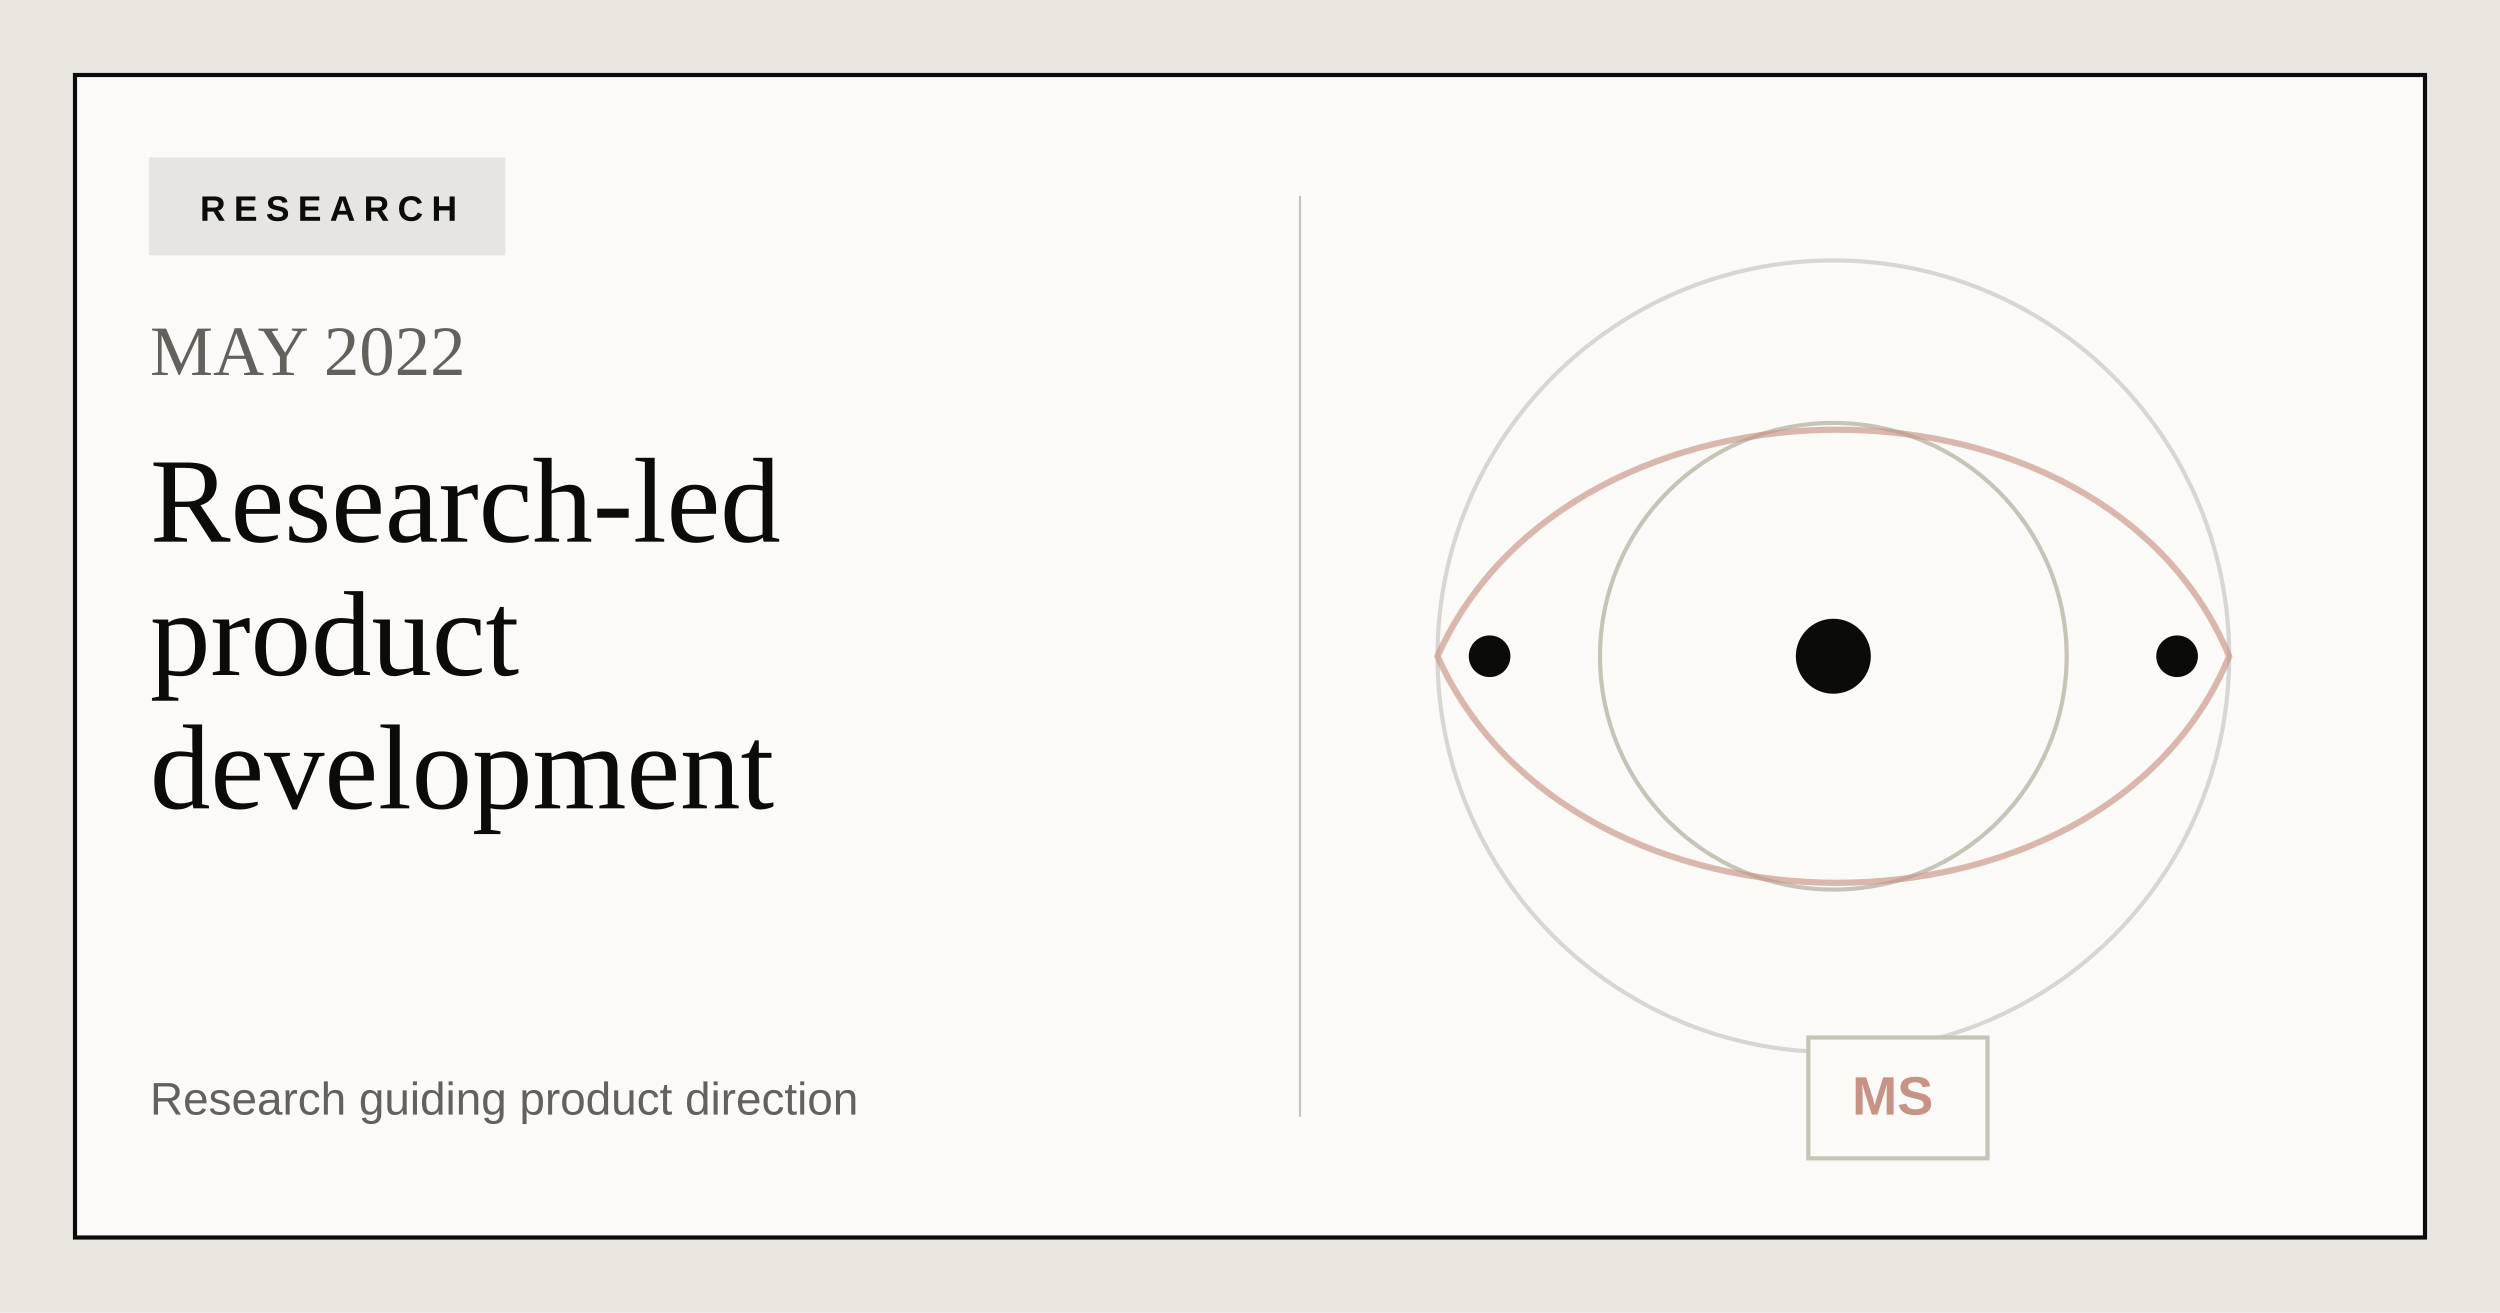
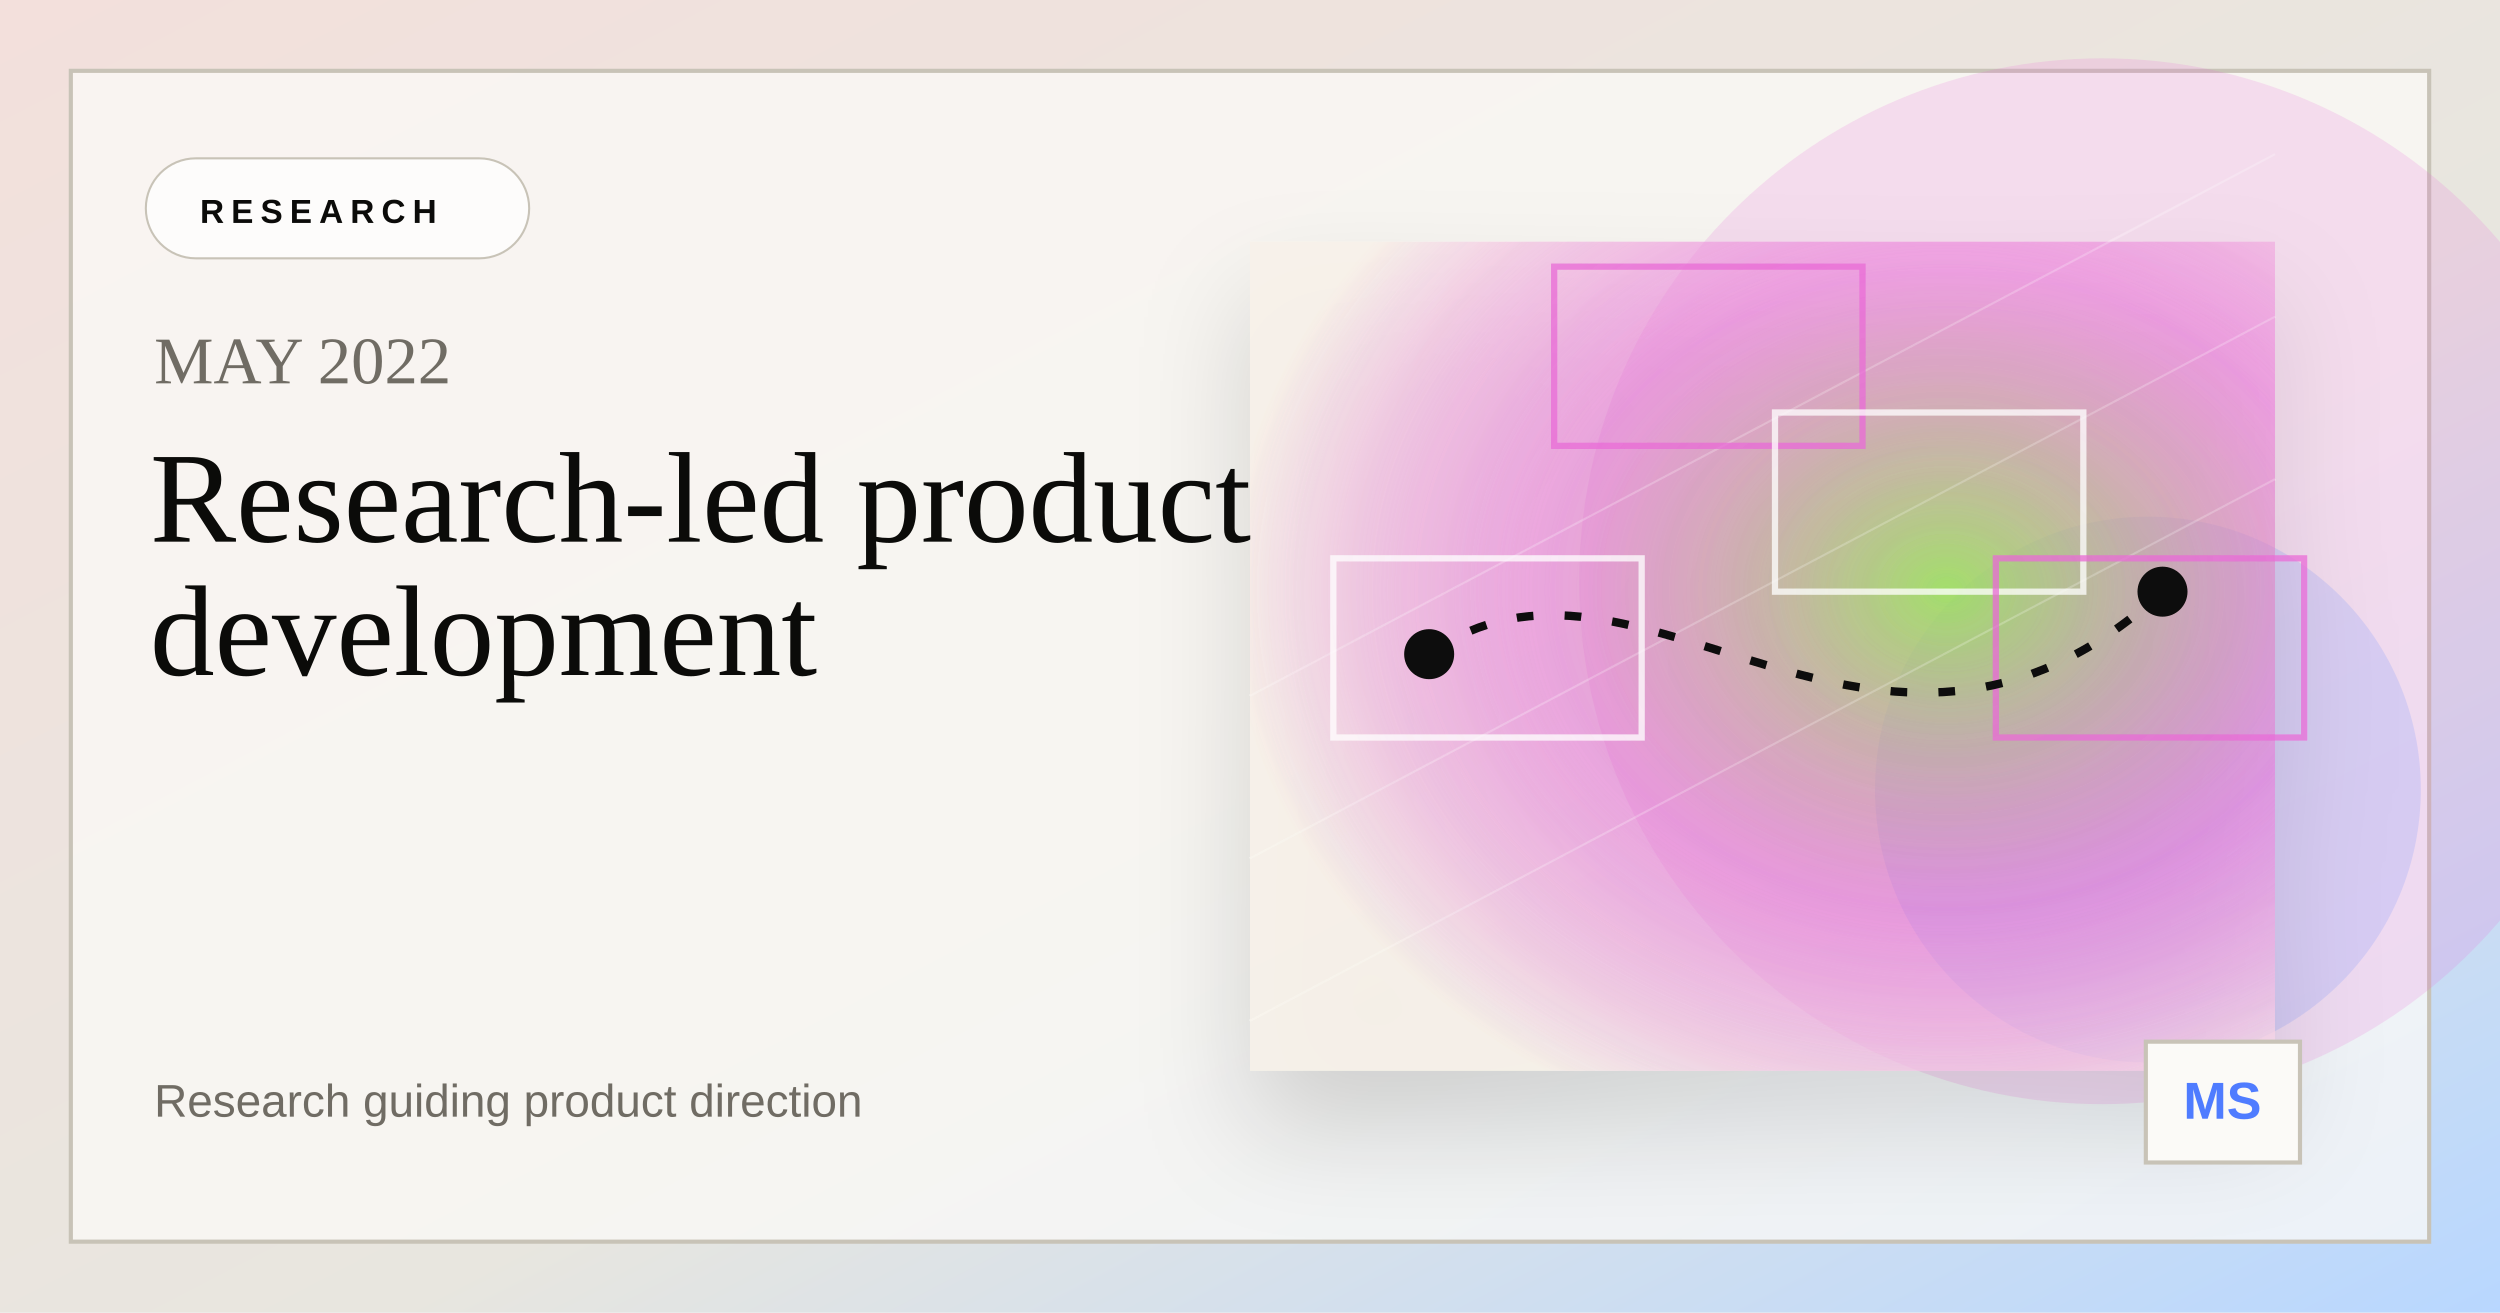
<svg xmlns="http://www.w3.org/2000/svg" width="1200" height="630" viewBox="0 0 1200 630" role="img" aria-labelledby="title desc">
-   <rect width="1200" height="630" fill="#e8e6df" />
-   <rect x="36" y="36" width="1128" height="558" fill="#fbfaf7" stroke="#0b0b09" stroke-width="2" />
-   <rect x="72" y="76" width="170" height="46" fill="#8c877e" opacity="0.18" stroke="#8c877e" stroke-width="1" />
-   <text x="96" y="106" font-family="Arial, Helvetica, sans-serif" font-size="17" font-weight="700" letter-spacing="4" fill="#0b0b09">RESEARCH</text>
-   <text x="72" y="180" font-family="Georgia, 'Times New Roman', serif" font-size="34" fill="#64615b">MAY 2022</text>
-   <text x="72" y="260" font-family="Georgia, 'Times New Roman', serif" font-size="58" font-weight="500" fill="#0b0b09">Research-led</text>
-   <text x="72" y="324" font-family="Georgia, 'Times New Roman', serif" font-size="58" font-weight="500" fill="#0b0b09">product</text>
-   <text x="72" y="388" font-family="Georgia, 'Times New Roman', serif" font-size="58" font-weight="500" fill="#0b0b09">development</text>
-   <text x="72" y="535" font-family="Arial, Helvetica, sans-serif" font-size="22" fill="#64615b">Research guiding product direction</text>
-   <circle cx="880" cy="315" r="190" fill="none" stroke="#8c877e" stroke-width="2" opacity="0.32" />
-   <circle cx="880" cy="315" r="112" fill="none" stroke="#c8c3b7" stroke-width="2" />
-   <path d="M690 315 C755 170 1010 170 1070 315 C1010 460 755 460 690 315Z" fill="none" stroke="#c69386" stroke-width="3" opacity="0.65" />
-   <circle cx="880" cy="315" r="18" fill="#0b0b09" />
-   <circle cx="715" cy="315" r="10" fill="#0b0b09" />
-   <circle cx="1045" cy="315" r="10" fill="#0b0b09" />
-   <line x1="624" y1="94" x2="624" y2="536" stroke="#c8c3b7" stroke-width="1" />
-   <rect x="868" y="498" width="86" height="58" fill="#fbfaf7" stroke="#c8c3b7" stroke-width="2" />
-   <text x="889" y="535" font-family="Arial, Helvetica, sans-serif" font-size="26" font-weight="700" fill="#c69386">MS</text>
+   <defs>
+     <linearGradient id="backgroundGradient" x1="0" y1="0" x2="1" y2="1">
+       <stop offset="0%" stop-color="#f3e0dc" />
+       <stop offset="58%" stop-color="#e8e6df" />
+       <stop offset="100%" stop-color="#b8d7ff" />
+     </linearGradient>
+     <radialGradient id="fieldGradient" cx="68%" cy="42%" r="70%">
+       <stop offset="0%" stop-color="#9be15d" stop-opacity="0.92" />
+       <stop offset="55%" stop-color="#e86bd6" stop-opacity="0.54" />
+       <stop offset="100%" stop-color="#f7f1e7" stop-opacity="0.86" />
+     </radialGradient>
+     <linearGradient id="waveGradient" x1="0" y1="0" x2="1" y2="1">
+       <stop offset="0%" stop-color="#e86bd6" />
+       <stop offset="50%" stop-color="#b8d7ff" />
+       <stop offset="100%" stop-color="#4f7cff" />
+     </linearGradient>
+     <filter id="softShadow" x="-20%" y="-20%" width="140%" height="140%">
+       <feDropShadow dx="0" dy="28" stdDeviation="26" flood-color="#0b0b09" flood-opacity="0.18" />
+     </filter>
+   </defs>
+   <rect width="1200" height="630" fill="url(#backgroundGradient)" />
+   <rect x="34" y="34" width="1132" height="562" rx="0" fill="rgba(251,250,247,0.76)" stroke="#c8c3b7" stroke-width="2" />
+   <circle cx="1009" cy="279" r="251" fill="#e86bd6" opacity="0.18" />
+   <circle cx="1031" cy="379" r="131" fill="#4f7cff" opacity="0.16" />
+   <g filter="url(#softShadow)">
+     <path d="M600 116 L1092 116 L1092 514 L600 514Z" fill="url(#fieldGradient)" opacity="0.96" />
+     <path d="M600 412 L1092 152 M600 334 L1092 74 M600 490 L1092 230" stroke="#ffffff" opacity="0.22" />
+     <rect x="640" y="268" width="148" height="86" fill="none" stroke="#ffffff" stroke-width="3" opacity="0.75" />
+     <rect x="746" y="128" width="148" height="86" fill="none" stroke="#e86bd6" stroke-width="3" opacity="0.75" />
+     <rect x="852" y="198" width="148" height="86" fill="none" stroke="#ffffff" stroke-width="3" opacity="0.75" />
+     <rect x="958" y="268" width="148" height="86" fill="none" stroke="#e86bd6" stroke-width="3" opacity="0.75" />
+     <path d="M686 314 C786 242 900 410 1038 284" fill="none" stroke="#0b0b09" stroke-width="4" stroke-dasharray="8 15" />
+     <circle cx="686" cy="314" r="12" fill="#0b0b09" />
+     <circle cx="1038" cy="284" r="12" fill="#0b0b09" />
+   </g>
+   <rect x="70" y="76" width="184" height="48" rx="24" fill="rgba(255,255,255,0.72)" stroke="#c8c3b7" />
+   <text x="96" y="107" font-family="Arial, Helvetica, sans-serif" font-size="16" font-weight="700" letter-spacing="3.4" fill="#0b0b09">RESEARCH</text>
+   <text x="74" y="184" font-family="Georgia, 'Times New Roman', serif" font-size="32" fill="#706c64">MAY 2022</text>
+   <text x="72" y="260" font-family="Georgia, 'Times New Roman', serif" font-size="62" font-weight="500" fill="#0b0b09">Research-led product</text>
+   <text x="72" y="324" font-family="Georgia, 'Times New Roman', serif" font-size="62" font-weight="500" fill="#0b0b09">development</text>
+   <text x="74" y="536" font-family="Arial, Helvetica, sans-serif" font-size="22" fill="#706c64">Research guiding product direction</text>
+   <rect x="1030" y="500" width="74" height="58" rx="0" fill="#fbfaf7" stroke="#c8c3b7" stroke-width="2" />
+   <text x="1048" y="537" font-family="Arial, Helvetica, sans-serif" font-size="25" font-weight="800" fill="#4f7cff">MS</text>
</svg>
